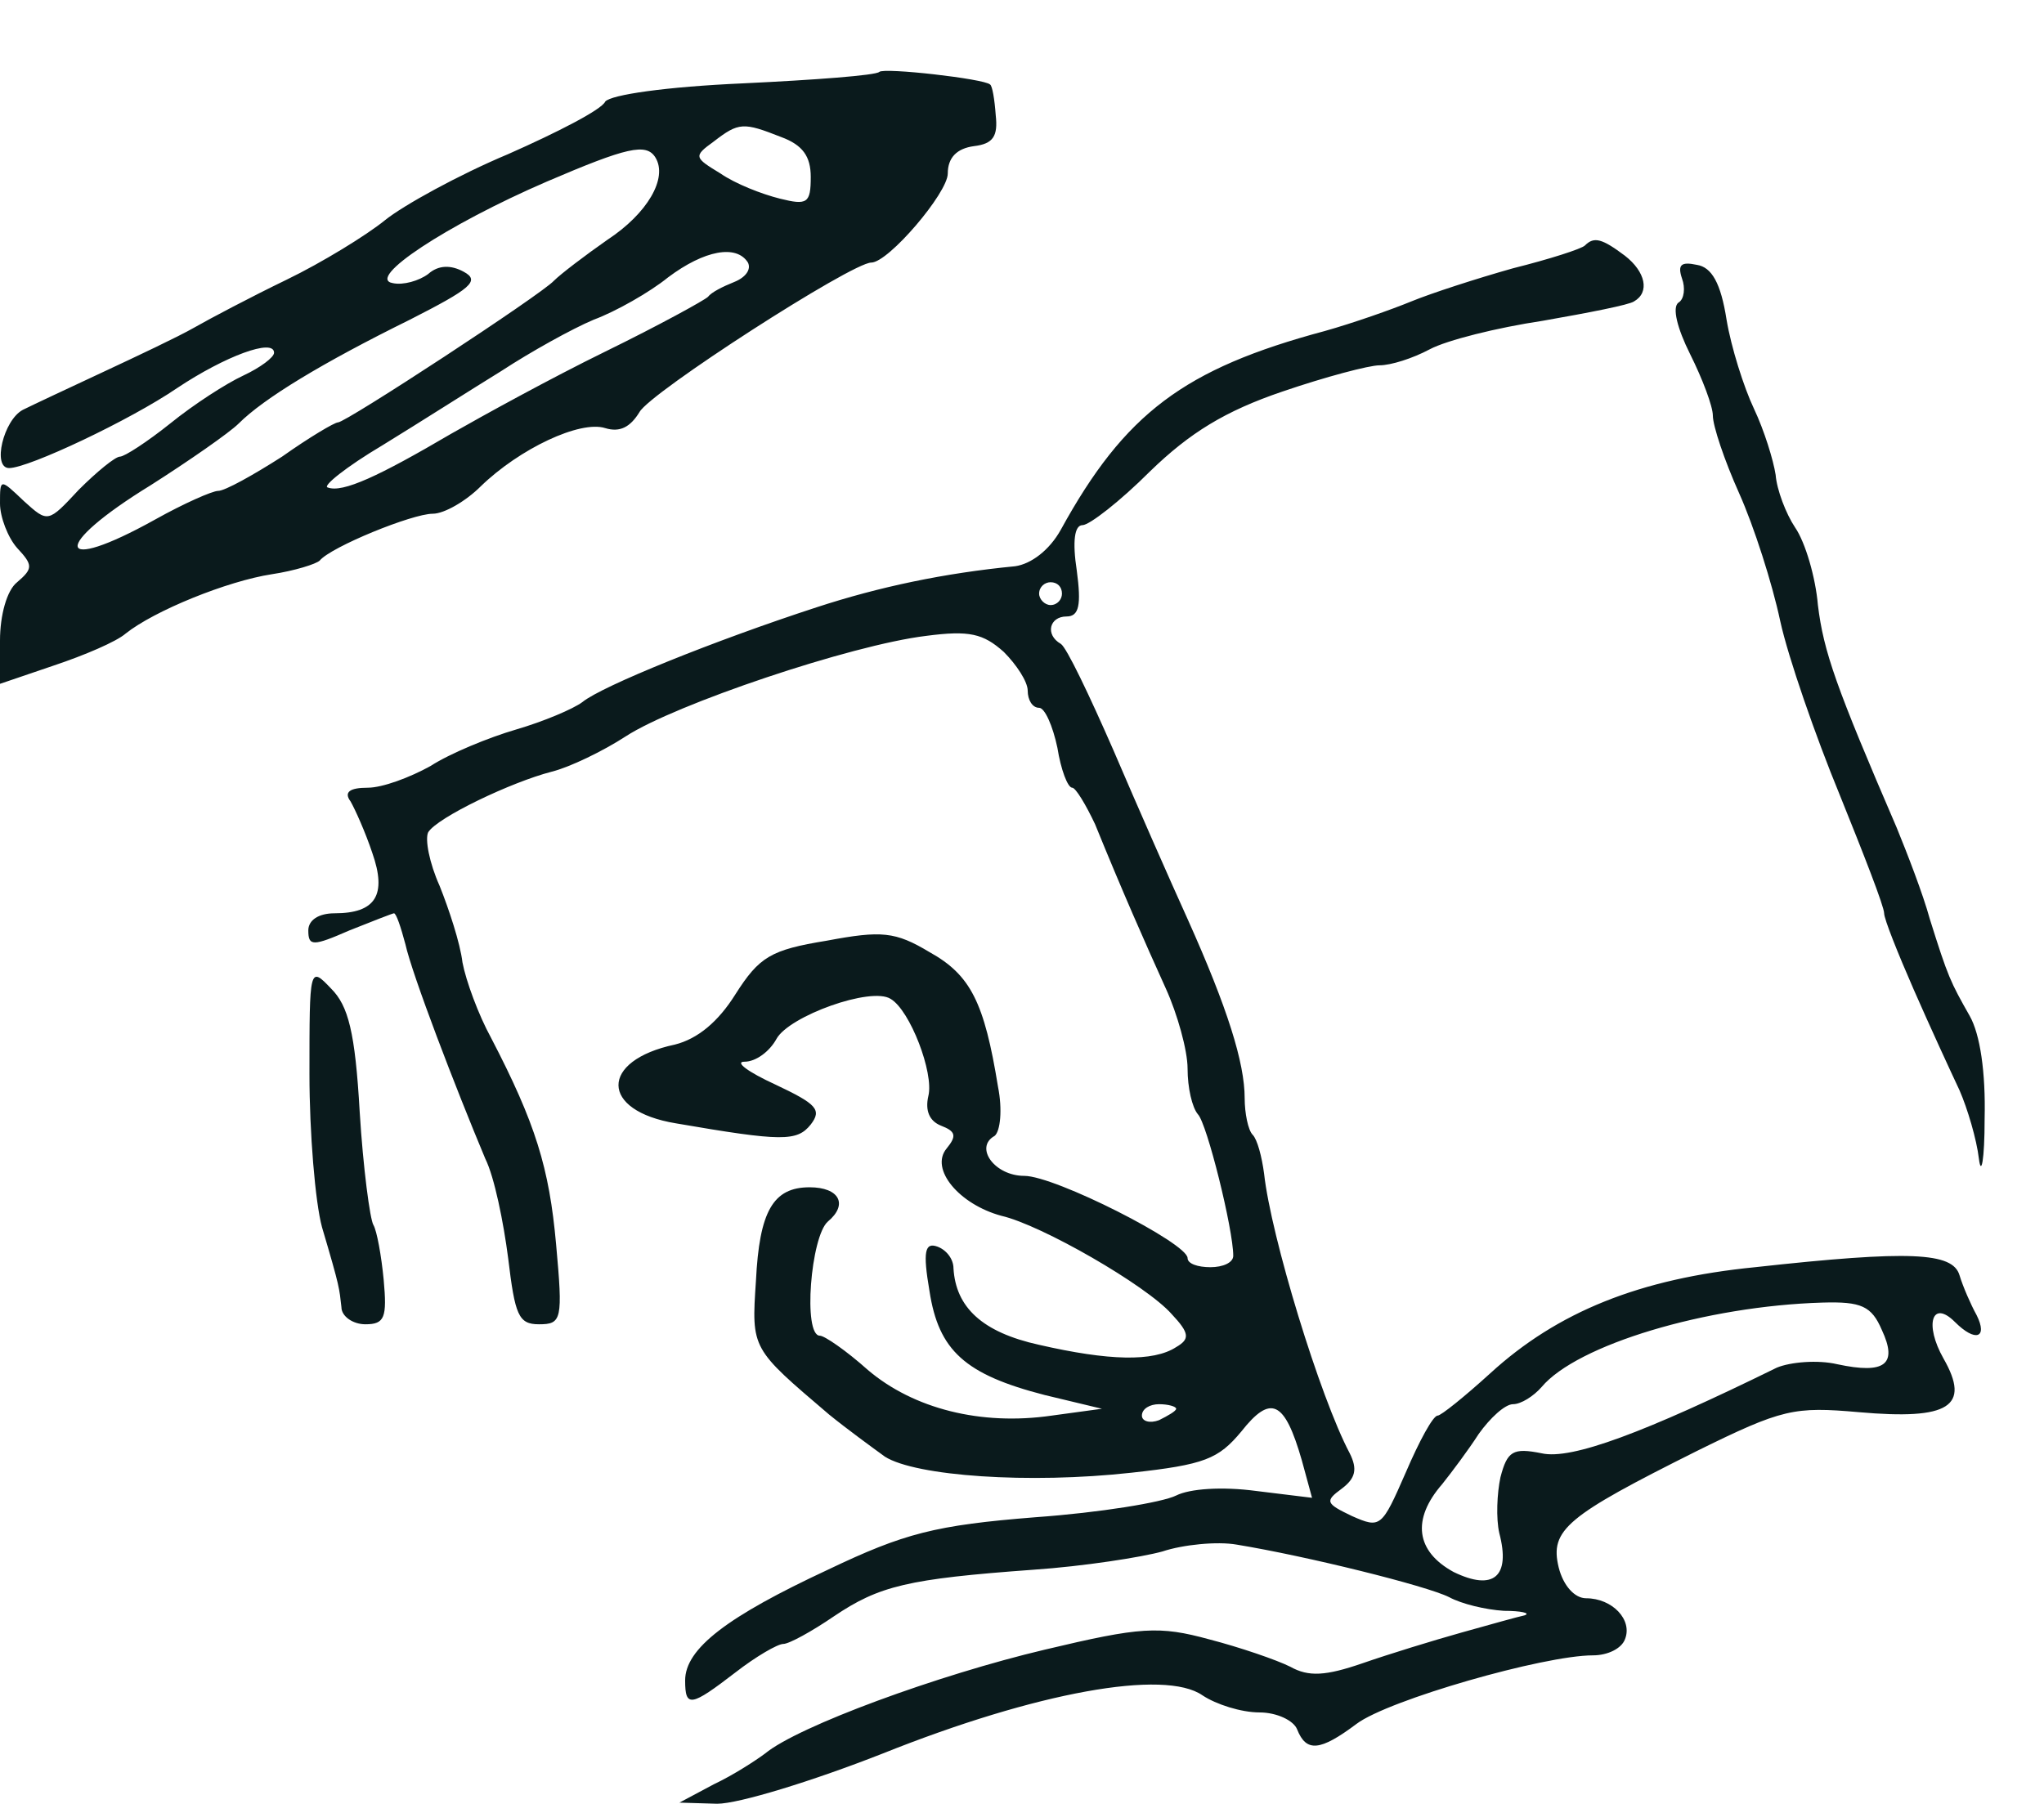
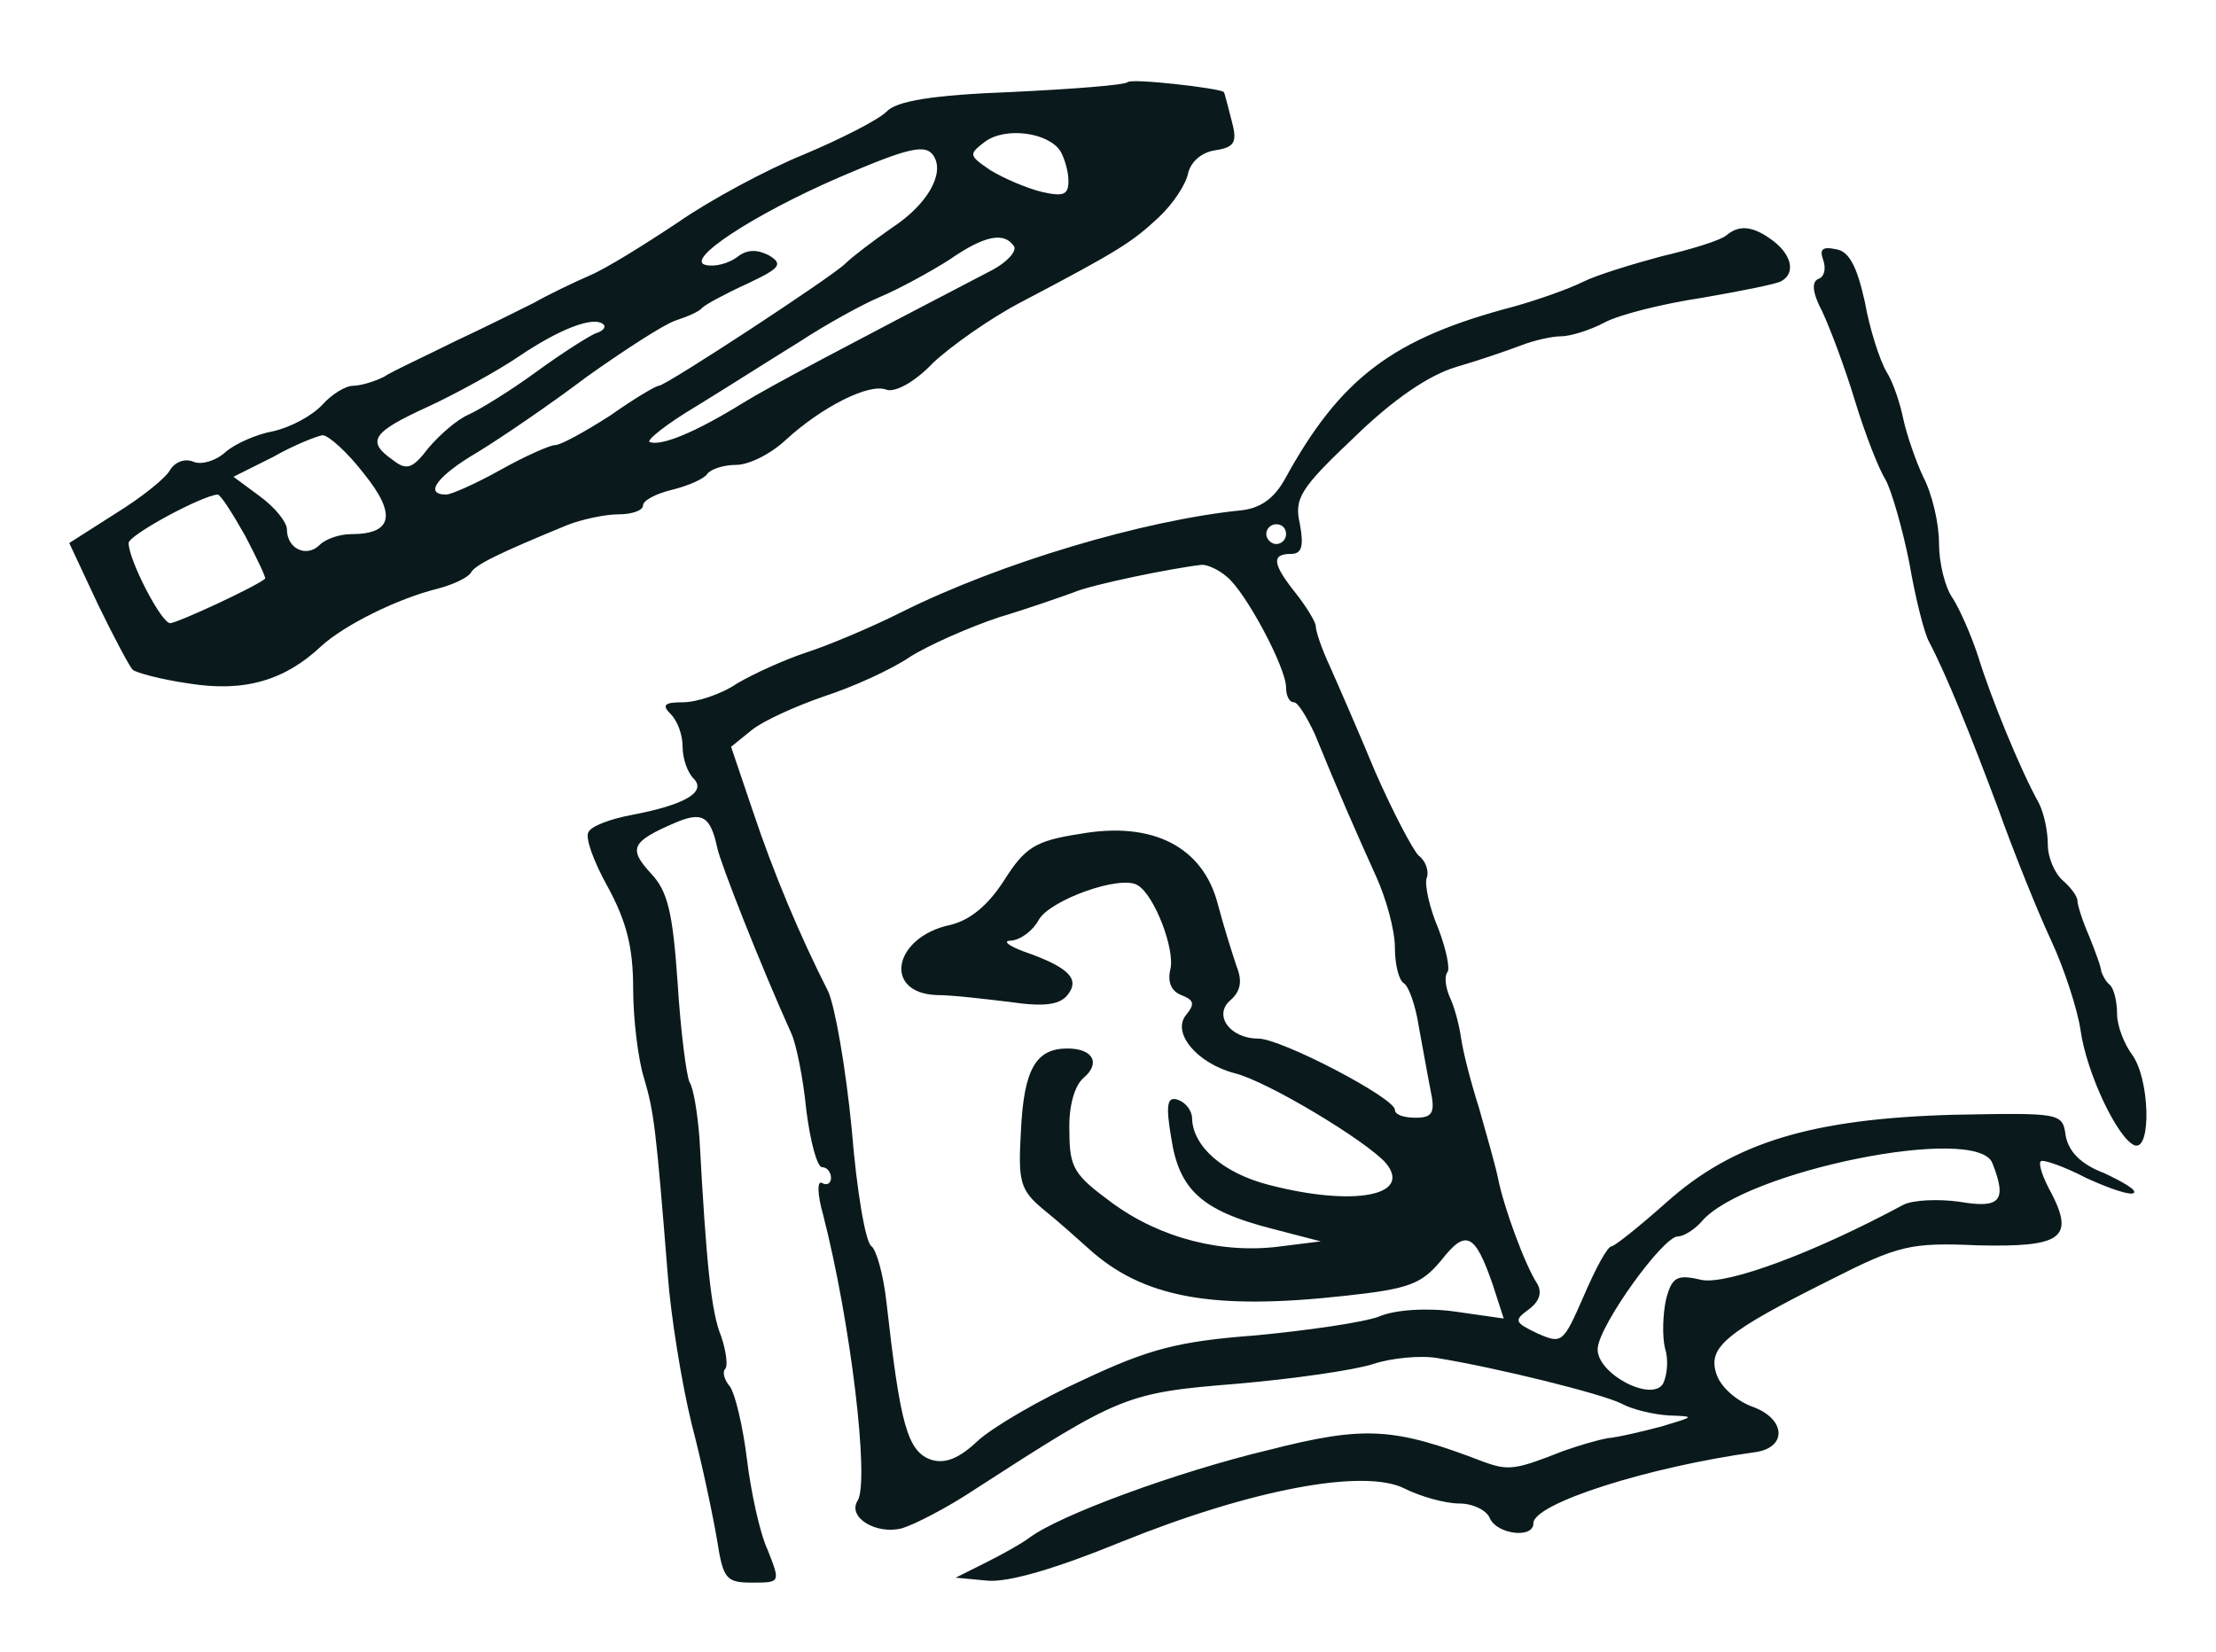
- <svg xmlns="http://www.w3.org/2000/svg" version="1.0" viewBox="0 0 179 158" preserveAspectRatio="xMidYMid meet">
-   <g transform="translate(0,158) scale(0.1,-0.1)" fill="#0a1a1c" stroke="none">
-     <path d="M770 1517 c-3 -3 -56 -7 -119 -10 -68 -3 -116 -10 -121 -16 -3 -7 -42 -27 -85 -46 -43 -18 -92 -45 -108 -58 -16 -13 -55 -37 -86 -52 -31 -15 -67 -34 -81 -42 -14 -8 -50 -25 -80 -39 -30 -14 -62 -29 -70 -33 -17 -9 -27 -51 -12 -51 17 0 106 42 147 70 42 28 85 44 85 31 0 -4 -12 -13 -27 -20 -15 -7 -43 -25 -64 -42 -20 -16 -40 -29 -44 -29 -4 0 -20 -13 -36 -29 -27 -29 -27 -29 -48 -10 -21 20 -21 20 -21 -2 0 -12 7 -30 15 -39 14 -15 14 -18 0 -30 -9 -7 -15 -29 -15 -51 l0 -38 47 16 c27 9 55 21 63 28 25 20 89 46 128 52 20 3 39 9 42 12 10 12 81 41 99 41 10 0 29 11 42 24 34 33 87 58 109 51 13 -4 22 1 30 14 9 17 186 131 203 131 15 0 67 61 67 78 0 14 8 22 23 24 17 2 21 9 19 27 -1 14 -3 26 -5 27 -5 5 -93 15 -97 11z m-86 -57 c19 -7 26 -17 26 -35 0 -23 -3 -25 -27 -19 -16 4 -39 13 -52 22 -23 14 -24 15 -6 28 22 17 26 17 59 4z m-110 -18 c11 -18 -7 -49 -42 -72 -20 -14 -41 -30 -47 -36 -11 -12 -182 -124 -189 -124 -3 0 -25 -13 -49 -30 -25 -16 -50 -30 -56 -30 -5 0 -30 -11 -55 -25 -88 -49 -92 -24 -4 30 33 21 69 46 77 54 22 22 73 53 150 91 53 27 62 34 47 42 -11 6 -22 6 -31 -2 -8 -6 -22 -10 -31 -8 -24 4 47 51 135 89 70 30 87 34 95 21z m81 -92 c3 -6 -2 -13 -12 -17 -10 -4 -20 -9 -23 -13 -3 -3 -43 -25 -90 -48 -47 -23 -107 -56 -135 -72 -63 -37 -95 -52 -108 -47 -5 1 16 18 48 37 31 19 78 49 104 65 26 17 62 37 81 45 19 7 49 24 65 37 32 24 60 29 70 13z M1388 1365 c-3 -3 -31 -12 -63 -20 -32 -9 -72 -22 -89 -29 -17 -7 -51 -19 -76 -26 -123 -33 -175 -72 -231 -174 -10 -18 -26 -30 -40 -32 -62 -6 -119 -18 -174 -36 -89 -29 -188 -69 -205 -83 -8 -6 -34 -17 -58 -24 -24 -7 -58 -21 -75 -32 -18 -10 -42 -19 -55 -19 -16 0 -21 -4 -15 -12 4 -7 13 -27 19 -45 13 -37 3 -53 -33 -53 -14 0 -23 -6 -23 -15 0 -14 4 -14 36 0 20 8 38 15 39 15 2 0 6 -12 10 -27 6 -27 44 -126 70 -188 8 -16 16 -56 20 -87 6 -50 9 -58 27 -58 20 0 21 4 15 70 -6 67 -18 106 -57 181 -11 20 -22 50 -25 66 -2 17 -12 47 -20 67 -9 20 -13 41 -10 47 8 13 73 44 108 53 16 4 45 18 65 31 43 28 197 80 263 88 38 5 50 2 68 -14 11 -11 21 -26 21 -34 0 -8 4 -15 10 -15 5 0 12 -16 16 -35 3 -19 9 -35 13 -35 3 0 12 -15 20 -32 24 -59 43 -102 62 -144 10 -22 19 -54 19 -70 0 -17 4 -34 9 -40 8 -8 31 -101 31 -124 0 -6 -9 -10 -20 -10 -11 0 -20 3 -20 8 0 13 -116 72 -143 72 -26 0 -44 25 -26 35 5 4 7 23 3 43 -12 74 -24 98 -60 118 -30 18 -42 19 -90 10 -49 -8 -59 -14 -80 -47 -15 -24 -33 -39 -53 -44 -66 -14 -66 -58 1 -69 93 -16 106 -16 118 -1 10 13 5 18 -31 35 -24 11 -36 20 -27 20 10 0 22 9 28 20 11 20 83 46 100 35 17 -10 38 -65 33 -85 -3 -13 1 -22 11 -26 13 -5 14 -9 5 -20 -15 -18 11 -49 48 -59 35 -8 127 -61 149 -86 16 -17 16 -22 4 -29 -20 -13 -59 -12 -120 2 -50 11 -73 33 -75 67 0 8 -6 16 -14 19 -11 4 -13 -4 -7 -39 8 -52 31 -73 101 -91 l50 -12 -44 -6 c-62 -9 -121 6 -161 40 -19 17 -38 30 -42 30 -15 0 -8 87 7 100 18 15 10 30 -16 30 -32 0 -44 -21 -47 -82 -4 -60 -4 -59 64 -117 16 -13 38 -29 49 -37 27 -17 126 -24 216 -14 64 7 76 12 96 36 26 33 38 27 53 -25 l9 -33 -49 6 c-30 4 -58 2 -70 -4 -12 -6 -67 -15 -123 -19 -88 -7 -115 -14 -182 -46 -88 -41 -125 -69 -125 -97 0 -24 5 -23 44 7 18 14 37 25 42 25 5 0 25 11 44 24 40 27 65 33 175 41 44 3 95 11 113 16 18 6 48 9 65 6 61 -10 166 -36 186 -46 11 -6 32 -11 48 -12 15 0 24 -2 18 -4 -5 -1 -30 -8 -55 -15 -25 -7 -64 -19 -87 -27 -32 -11 -47 -12 -63 -3 -12 6 -44 17 -71 24 -44 12 -60 11 -144 -9 -93 -22 -216 -67 -245 -91 -8 -6 -28 -19 -45 -27 l-30 -16 33 -1 c19 0 84 20 145 44 135 54 247 74 280 51 12 -8 34 -15 50 -15 15 0 30 -7 33 -15 8 -20 20 -19 52 5 28 21 164 60 207 60 13 0 25 6 28 14 7 17 -11 36 -34 36 -10 0 -20 11 -24 27 -8 33 7 45 121 102 75 37 85 39 142 34 79 -7 98 5 74 47 -17 30 -10 52 10 32 18 -18 29 -14 19 6 -5 9 -12 25 -15 35 -6 20 -43 22 -179 7 -101 -10 -173 -39 -232 -93 -22 -20 -43 -37 -46 -37 -4 0 -16 -22 -28 -50 -21 -48 -22 -49 -47 -38 -23 11 -24 13 -9 24 12 9 14 17 7 31 -26 49 -69 190 -75 245 -2 15 -6 30 -10 34 -4 4 -7 19 -7 32 0 31 -15 79 -50 157 -15 33 -44 99 -65 148 -21 48 -41 90 -46 93 -14 8 -10 24 5 24 11 0 13 10 9 40 -4 26 -2 40 5 40 6 0 33 21 59 47 35 34 66 53 116 70 38 13 76 23 85 23 10 0 29 6 44 14 15 8 59 19 99 25 40 7 76 14 80 17 14 8 10 26 -8 40 -20 15 -27 17 -35 9z m-458 -305 c0 -5 -4 -10 -10 -10 -5 0 -10 5 -10 10 0 6 5 10 10 10 6 0 10 -4 10 -10z m718 -645 c14 -30 3 -39 -39 -30 -17 4 -41 2 -53 -3 -116 -57 -180 -81 -206 -75 -25 5 -30 2 -36 -21 -3 -14 -4 -36 -1 -49 10 -38 -5 -51 -40 -34 -33 18 -37 46 -10 77 8 10 23 30 32 44 10 14 23 26 30 26 7 0 18 7 25 15 31 37 144 71 246 74 34 1 43 -3 52 -24z m-618 -69 c0 -2 -7 -6 -15 -10 -8 -3 -15 -1 -15 4 0 6 7 10 15 10 8 0 15 -2 15 -4z M1473 1336 c3 -8 2 -18 -3 -21 -6 -4 -1 -23 10 -45 11 -22 20 -46 20 -54 0 -9 10 -39 23 -68 13 -29 29 -79 36 -112 7 -32 31 -101 52 -152 21 -52 39 -98 39 -104 0 -5 12 -35 26 -67 14 -32 32 -71 40 -88 7 -16 15 -43 17 -60 2 -16 5 -1 5 35 1 41 -4 74 -13 90 -17 30 -19 34 -35 85 -6 22 -20 58 -29 80 -53 123 -64 154 -69 195 -2 24 -11 55 -20 68 -8 12 -16 33 -17 46 -2 13 -10 39 -19 58 -9 19 -20 54 -24 78 -5 32 -13 46 -26 48 -14 3 -17 0 -13 -12z M271 639 c0 -51 5 -112 11 -134 16 -54 15 -53 17 -70 0 -8 10 -15 21 -15 17 0 19 6 16 39 -2 21 -6 43 -9 48 -3 5 -9 50 -12 99 -4 70 -10 93 -25 108 -19 20 -19 19 -19 -75z" />
+ <svg xmlns="http://www.w3.org/2000/svg" version="1.0" viewBox="0 0 224 167" preserveAspectRatio="xMidYMid meet">
+   <g transform="translate(0,167) scale(0.1,-0.1)" fill="#0a1a1c" stroke="none">
+     <path d="M1140 1587 c-3 -3 -55 -7 -117 -10 -80 -3 -117 -9 -127 -20 -8 -8 -45 -27 -83 -43 -37 -15 -95 -46 -128 -69 -33 -22 -73 -47 -90 -54 -16 -7 -41 -19 -55 -27 -14 -7 -50 -25 -80 -39 -30 -15 -63 -30 -72 -36 -10 -5 -24 -9 -31 -9 -8 0 -22 -9 -31 -19 -10 -11 -32 -23 -50 -27 -17 -3 -39 -13 -48 -21 -10 -9 -24 -13 -32 -10 -9 4 -19 0 -24 -8 -4 -8 -29 -28 -55 -44 l-47 -30 29 -62 c16 -33 32 -63 35 -66 3 -3 29 -10 57 -14 56 -9 97 3 134 38 23 21 77 48 118 58 15 4 30 11 33 16 4 8 29 20 97 48 15 6 39 11 52 11 14 0 25 4 25 9 0 5 13 12 30 16 16 4 32 11 35 16 4 5 17 9 29 9 13 0 35 11 50 25 37 34 85 58 102 51 9 -3 29 8 47 27 18 17 59 46 90 62 99 52 111 60 138 85 15 14 28 34 30 45 3 12 14 21 27 23 20 3 23 8 17 30 -4 15 -7 28 -8 29 -5 4 -93 14 -97 10z m-68 -70 c4 -7 8 -20 8 -30 0 -14 -5 -16 -27 -11 -16 4 -39 14 -52 22 -22 15 -22 16 -5 29 21 15 64 9 76 -10z m-128 -5 c11 -18 -7 -49 -42 -72 -20 -14 -41 -30 -47 -36 -11 -12 -182 -124 -189 -124 -3 0 -25 -13 -49 -30 -25 -16 -50 -30 -56 -30 -5 0 -30 -11 -55 -25 -25 -14 -50 -25 -55 -25 -23 0 -9 19 32 43 23 14 73 48 110 76 38 27 78 53 90 57 12 4 24 9 27 13 3 3 23 14 45 24 34 16 37 20 22 29 -12 6 -22 6 -32 -2 -8 -6 -22 -10 -31 -8 -24 4 47 51 135 89 70 30 87 34 95 21z m81 -91 c3 -5 -7 -16 -22 -24 -144 -75 -224 -117 -253 -135 -47 -29 -81 -43 -93 -39 -5 1 16 18 48 37 31 19 78 49 104 65 26 17 62 37 81 45 19 8 50 25 69 37 36 25 56 29 66 14z m-423 -88 c-7 -3 -34 -20 -60 -39 -26 -19 -57 -38 -68 -43 -12 -5 -30 -21 -41 -34 -16 -21 -22 -23 -36 -12 -27 19 -21 28 36 54 28 13 70 36 92 51 40 27 75 41 85 32 3 -3 -1 -7 -8 -9z m-234 -142 c33 -41 29 -61 -13 -61 -12 0 -26 -5 -32 -11 -13 -13 -33 -4 -33 16 0 7 -12 22 -27 33 l-27 20 40 20 c21 12 44 21 50 22 6 0 25 -17 42 -39z m-120 -63 c12 -23 21 -42 20 -43 -9 -8 -89 -45 -96 -45 -9 0 -42 64 -42 81 0 8 74 48 90 49 3 0 15 -19 28 -42z M1745 1432 c-6 -5 -35 -14 -65 -21 -30 -8 -66 -19 -80 -26 -14 -7 -45 -18 -70 -25 -122 -32 -175 -72 -231 -174 -11 -20 -25 -30 -45 -32 -98 -10 -243 -53 -343 -103 -32 -16 -75 -34 -97 -41 -21 -7 -52 -21 -69 -31 -16 -11 -41 -19 -55 -19 -19 0 -21 -3 -12 -12 7 -7 12 -21 12 -33 0 -12 5 -26 11 -32 14 -14 -10 -27 -63 -37 -21 -4 -40 -11 -43 -17 -4 -5 5 -30 19 -55 19 -35 26 -61 26 -103 0 -31 5 -72 11 -91 10 -34 12 -49 24 -199 3 -41 14 -109 24 -150 11 -42 22 -95 26 -119 6 -38 9 -42 35 -42 29 0 29 0 16 33 -8 17 -17 59 -21 92 -4 33 -12 66 -17 73 -6 7 -8 15 -5 18 3 3 1 18 -4 33 -10 24 -15 72 -22 201 -2 25 -6 50 -10 56 -3 6 -9 51 -12 100 -5 72 -10 93 -27 111 -23 25 -20 32 24 51 28 12 36 7 43 -25 3 -15 43 -117 75 -188 5 -11 12 -46 15 -77 4 -32 11 -58 16 -58 5 0 9 -5 9 -11 0 -5 -4 -8 -9 -5 -5 3 -5 -11 1 -32 28 -109 47 -269 35 -289 -11 -17 19 -35 45 -28 13 4 46 21 73 39 147 95 153 98 265 107 58 5 120 14 138 20 18 6 48 9 65 6 61 -10 166 -36 186 -46 11 -6 32 -11 48 -12 27 -1 26 -1 -7 -11 -19 -5 -44 -11 -55 -12 -11 -2 -31 -8 -45 -13 -48 -19 -55 -20 -80 -11 -91 35 -120 37 -218 12 -92 -22 -212 -66 -242 -89 -8 -6 -28 -17 -44 -25 l-30 -15 32 -3 c21 -2 69 12 135 39 131 53 246 75 287 54 16 -8 41 -15 55 -15 14 0 28 -7 31 -15 7 -16 44 -21 44 -5 0 20 116 57 225 72 32 5 30 34 -4 46 -16 6 -32 20 -36 33 -9 27 9 42 115 95 69 35 81 38 149 35 84 -2 98 7 75 52 -9 16 -14 31 -11 33 2 2 23 -5 46 -17 24 -11 45 -18 48 -15 3 3 -11 11 -30 20 -24 9 -36 22 -39 38 -3 23 -5 23 -113 21 -144 -4 -223 -28 -291 -89 -27 -24 -52 -44 -55 -44 -4 0 -16 -22 -28 -50 -21 -48 -22 -49 -47 -38 -23 11 -24 13 -9 24 11 8 14 17 9 26 -12 18 -34 77 -40 108 -3 14 -12 45 -19 70 -8 25 -16 56 -18 70 -2 14 -7 33 -12 43 -4 10 -5 20 -2 24 3 3 -1 23 -9 44 -9 21 -14 44 -12 51 3 7 -1 18 -8 23 -6 6 -26 44 -44 85 -17 41 -38 89 -46 107 -8 17 -14 35 -14 40 0 4 -9 19 -20 33 -24 30 -25 40 -5 40 11 0 13 8 9 30 -6 26 0 36 55 88 40 39 76 63 103 71 24 7 53 17 66 22 13 5 31 9 40 9 9 0 29 6 44 14 15 8 59 19 99 25 40 7 76 14 80 17 14 8 10 26 -8 40 -21 16 -35 17 -48 6z m-445 -302 c0 -5 -4 -10 -10 -10 -5 0 -10 5 -10 10 0 6 5 10 10 10 6 0 10 -4 10 -10z m-60 -43 c19 -15 60 -92 60 -112 0 -8 3 -15 8 -15 4 0 13 -15 21 -32 24 -59 43 -102 62 -144 10 -22 19 -54 19 -72 0 -17 4 -33 9 -36 5 -3 12 -23 15 -43 4 -21 9 -50 12 -65 5 -23 2 -28 -15 -28 -12 0 -21 3 -21 8 0 12 -115 72 -138 72 -29 0 -46 24 -28 39 10 9 12 19 6 34 -4 12 -13 40 -19 63 -15 58 -66 84 -139 71 -46 -7 -56 -14 -77 -47 -16 -25 -34 -40 -54 -45 -58 -12 -69 -69 -14 -71 16 0 49 -4 74 -7 34 -5 50 -3 58 7 13 16 2 28 -44 44 -16 6 -22 11 -13 11 10 1 22 10 28 21 11 20 83 46 100 35 17 -10 38 -65 33 -85 -3 -13 1 -22 11 -26 13 -5 14 -9 5 -20 -15 -18 11 -49 49 -59 33 -8 134 -69 153 -91 27 -33 -33 -44 -118 -22 -47 12 -77 39 -78 67 0 8 -6 16 -14 19 -11 4 -13 -4 -7 -39 8 -52 31 -73 101 -91 l50 -13 -40 -5 c-59 -8 -122 8 -171 44 -38 28 -43 35 -43 72 -1 25 5 46 14 54 18 15 10 30 -16 30 -32 0 -44 -21 -47 -83 -3 -52 -1 -60 23 -80 15 -12 35 -30 45 -39 55 -50 125 -63 260 -48 65 7 77 12 97 36 25 32 34 27 52 -25 l11 -34 -49 7 c-28 4 -61 2 -77 -5 -16 -6 -72 -14 -124 -19 -80 -6 -109 -14 -175 -45 -44 -20 -92 -48 -107 -62 -18 -17 -32 -23 -46 -19 -25 8 -32 36 -46 160 -3 27 -10 52 -15 56 -6 3 -15 56 -20 118 -6 62 -17 125 -24 140 -28 55 -55 119 -76 182 l-22 65 21 17 c11 9 44 24 73 34 28 9 68 27 87 40 19 12 60 30 90 40 30 9 64 21 75 25 18 8 102 25 130 28 6 0 17 -5 25 -12z m774 -593 c15 -38 8 -46 -33 -39 -21 3 -47 2 -57 -3 -91 -49 -178 -81 -204 -76 -25 6 -30 3 -36 -20 -3 -14 -4 -36 -1 -49 4 -12 2 -28 -2 -36 -12 -19 -68 11 -66 36 2 24 66 113 81 113 6 0 17 7 24 15 43 51 279 99 294 59z M1843 1407 c3 -9 1 -17 -5 -19 -7 -3 -6 -14 4 -33 8 -17 23 -57 33 -90 10 -33 24 -69 31 -80 6 -11 17 -49 24 -84 6 -35 15 -71 20 -80 17 -32 42 -94 70 -169 15 -42 39 -102 53 -132 14 -30 27 -71 30 -91 6 -44 38 -111 55 -117 17 -5 15 68 -3 92 -8 11 -15 29 -15 41 0 12 -3 25 -7 29 -5 4 -8 11 -9 14 0 4 -6 20 -12 35 -7 16 -12 32 -12 36 0 5 -7 14 -15 21 -8 7 -15 23 -15 36 0 14 -4 32 -9 42 -19 34 -49 108 -61 147 -7 22 -19 49 -26 60 -8 11 -14 36 -14 56 0 20 -7 50 -16 67 -8 17 -17 44 -20 58 -3 15 -10 37 -17 48 -7 12 -17 43 -22 71 -8 36 -16 51 -29 53 -14 3 -17 0 -13 -11z" />
  </g>
</svg>
